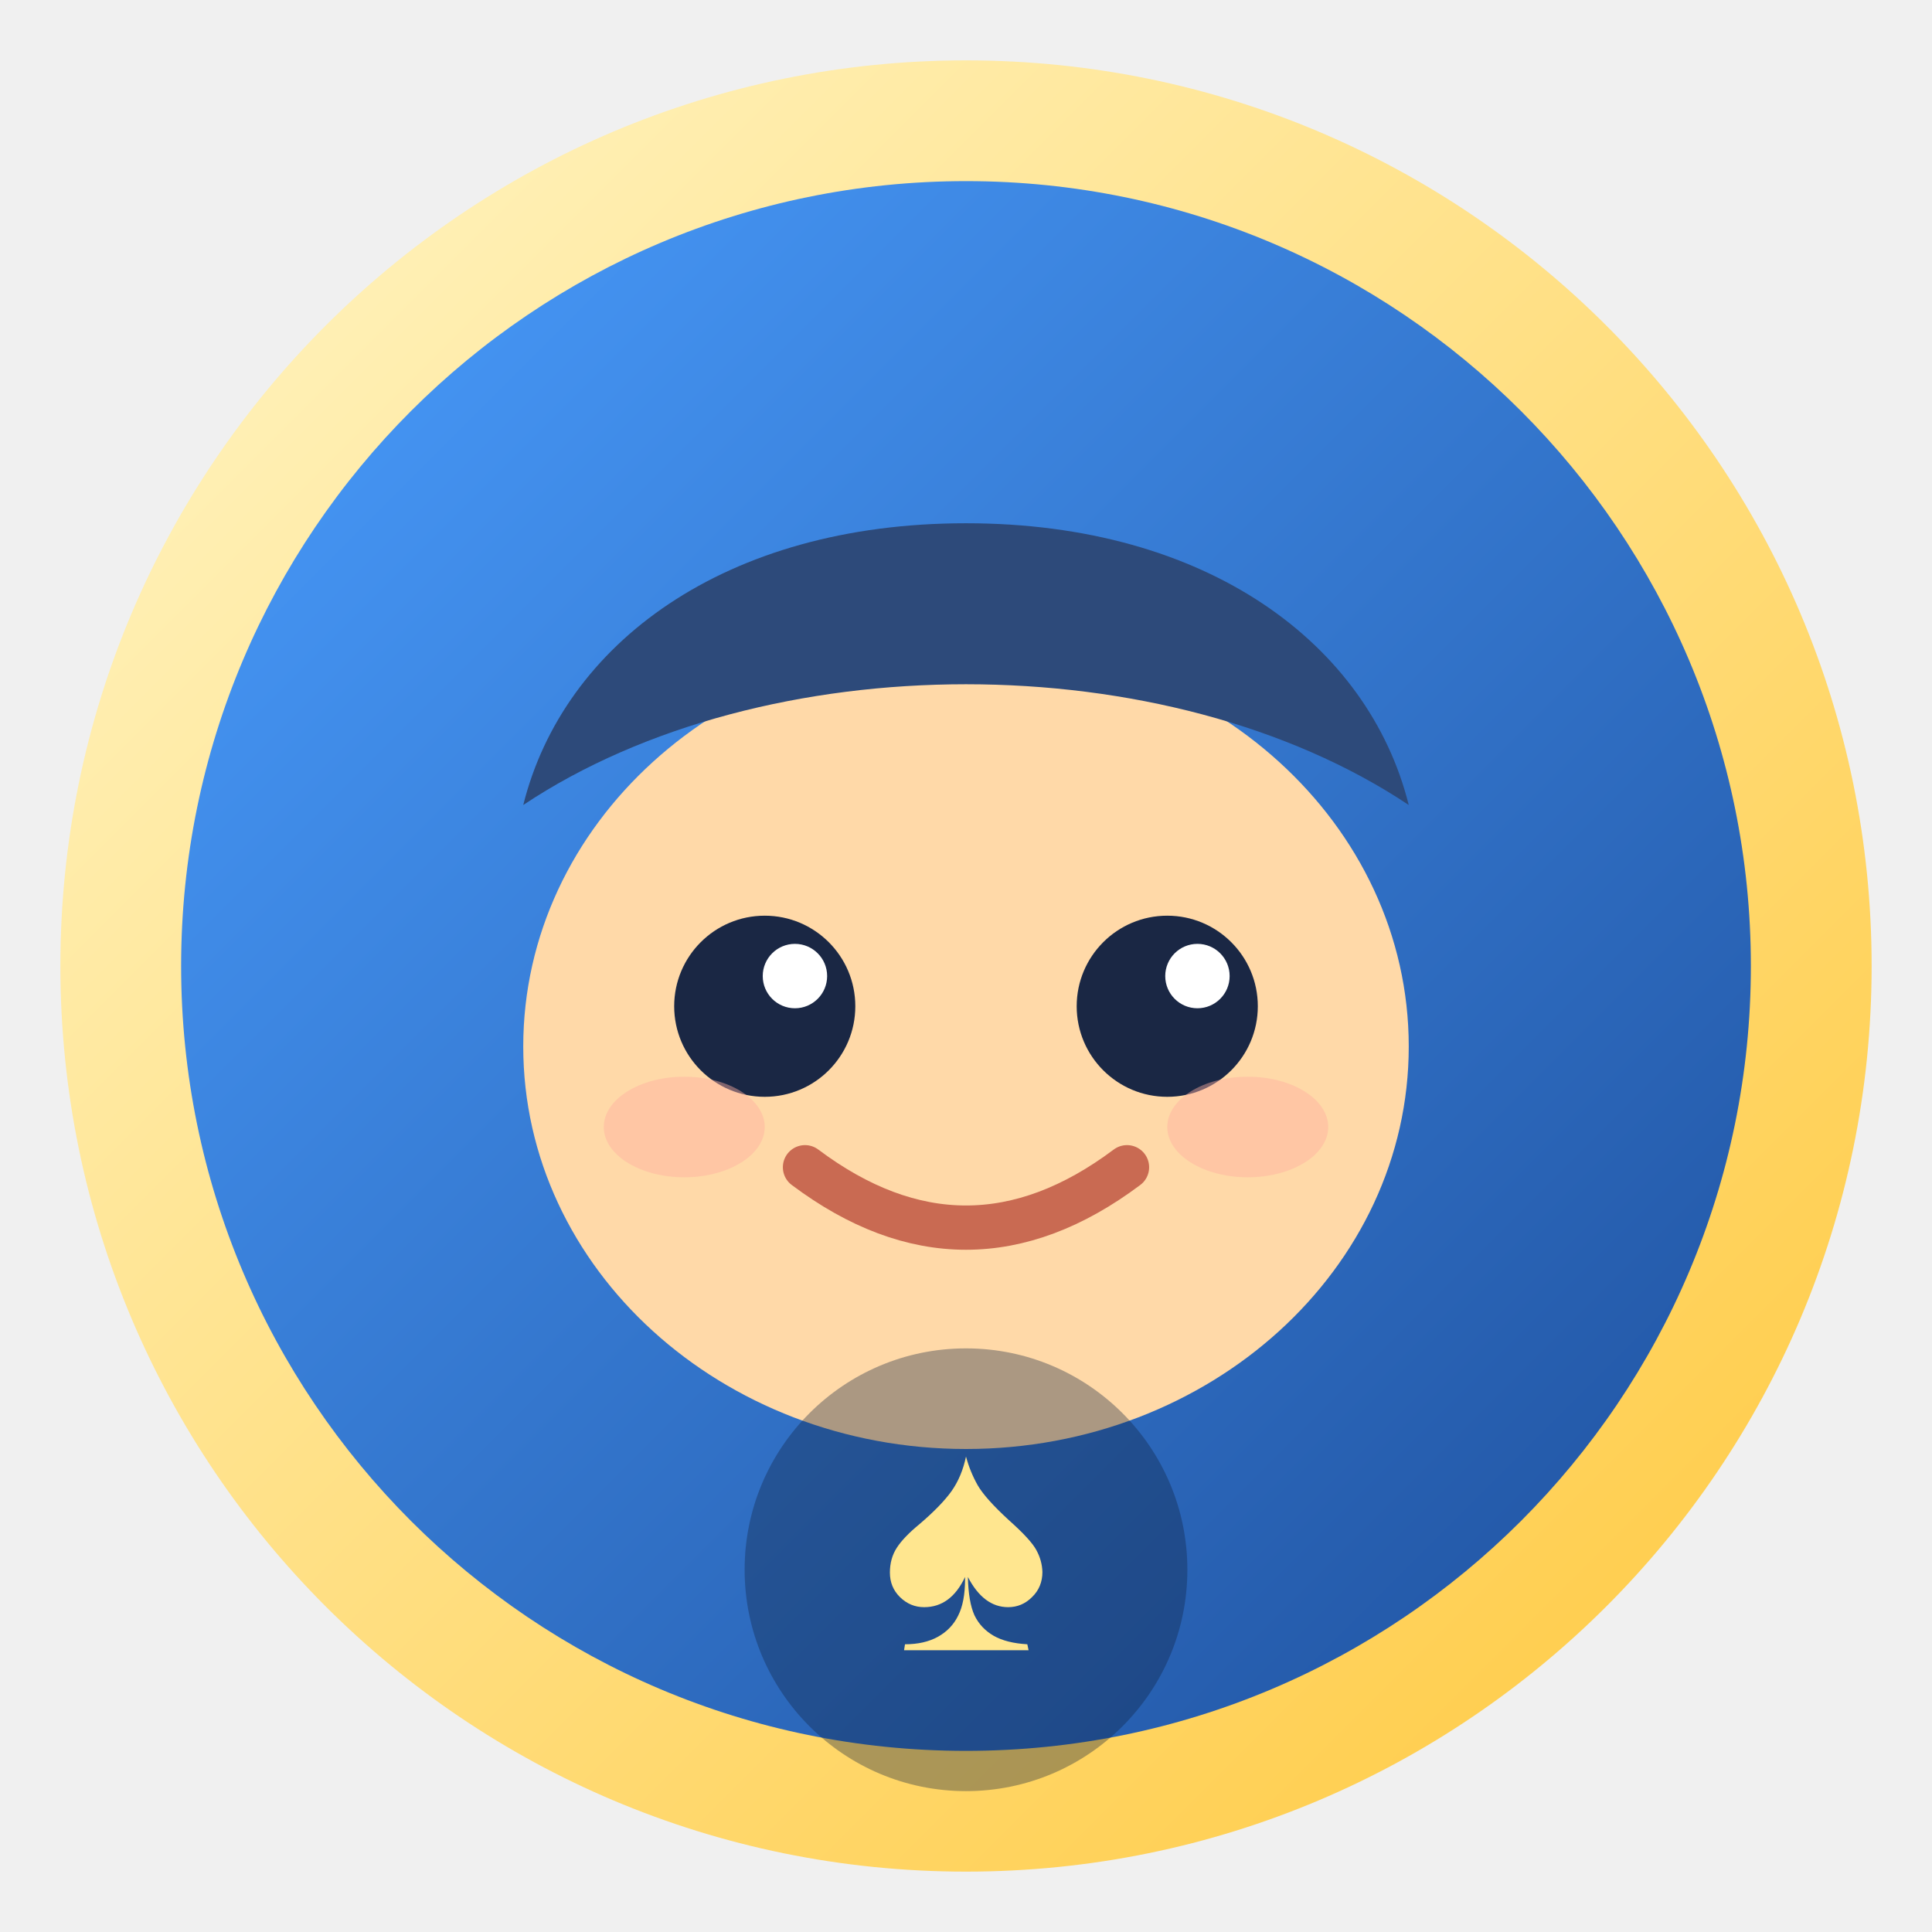
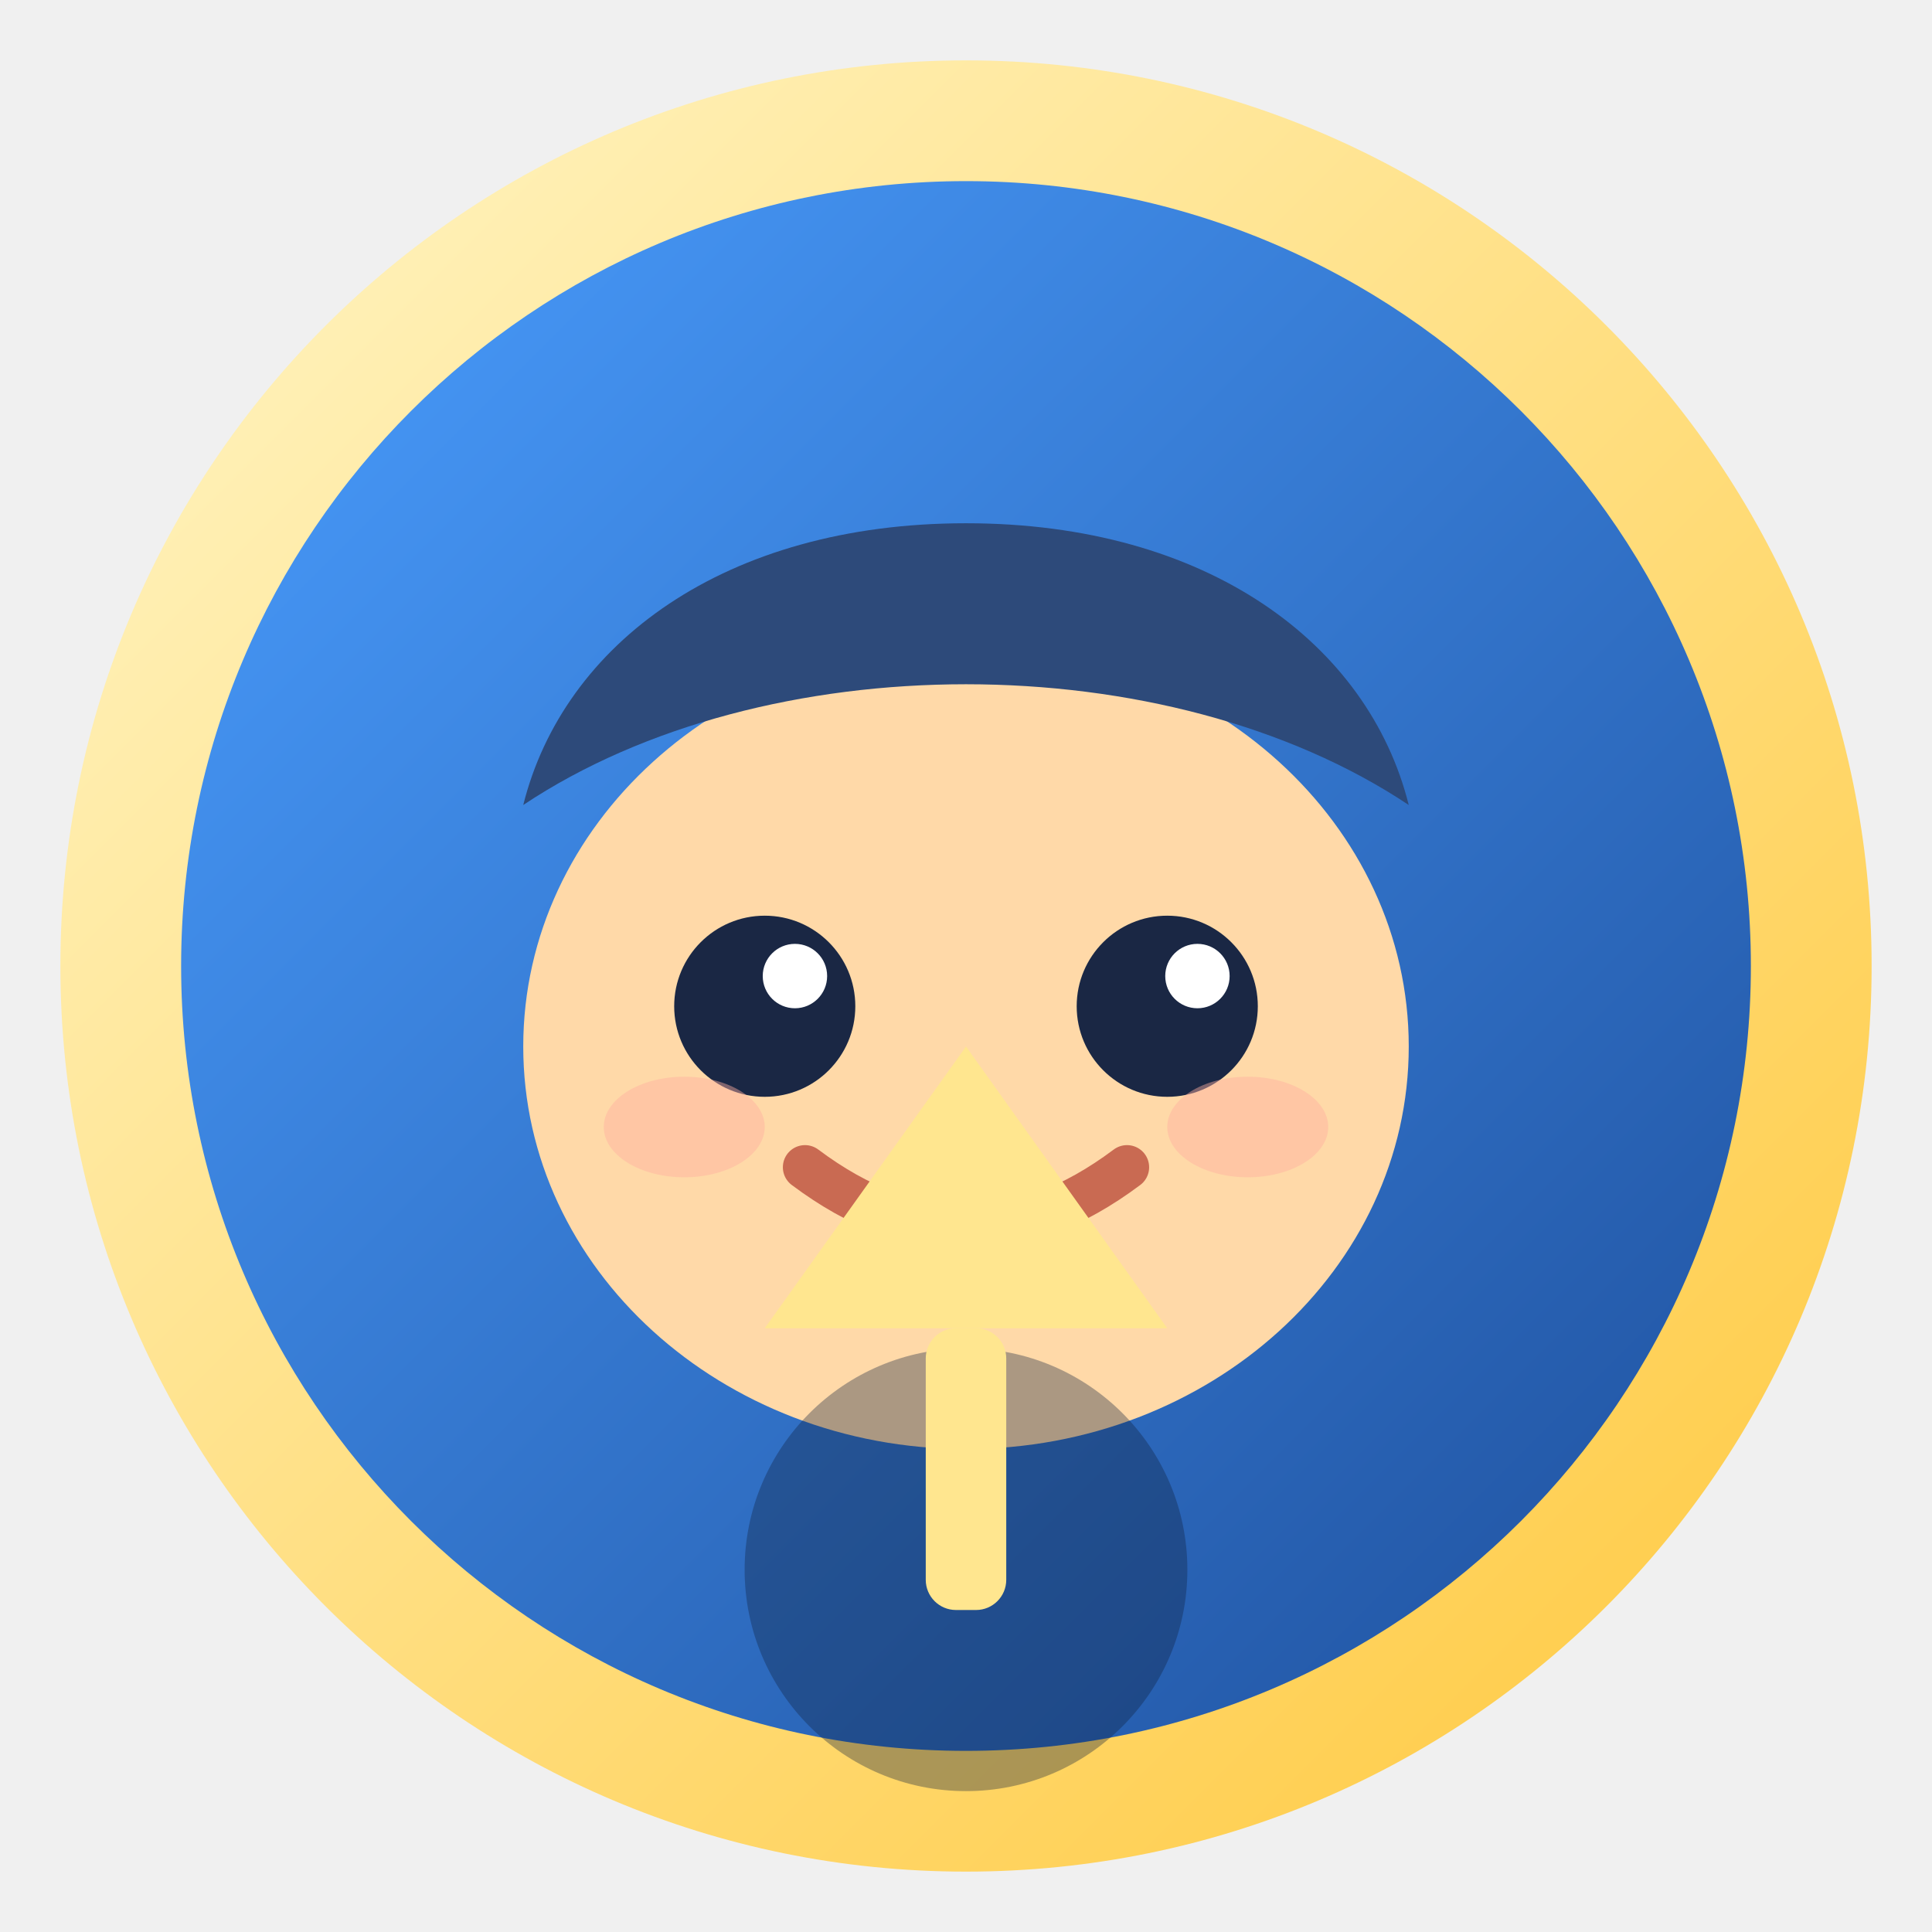
<svg xmlns="http://www.w3.org/2000/svg" viewBox="0 0 96 96" role="img" aria-label="Cute male player icon">
  <defs>
    <linearGradient id="pm-bg" x1="0%" y1="0%" x2="100%" y2="100%">
      <stop offset="0%" stop-color="#4a9eff" />
      <stop offset="100%" stop-color="#1e4f9c" />
    </linearGradient>
    <linearGradient id="pm-ring" x1="0%" y1="0%" x2="100%" y2="100%">
      <stop offset="0%" stop-color="#fff6c8" />
      <stop offset="100%" stop-color="#ffc83d" />
    </linearGradient>
  </defs>
  <circle cx="48" cy="48" r="45" fill="url(#pm-ring)" />
  <circle cx="48" cy="48" r="39" fill="url(#pm-bg)" />
  <ellipse cx="48" cy="52" rx="22" ry="20" fill="#ffd9a8" />
  <path d="M26 40c2-8 10-14 22-14s20 6 22 14c-6-4-14-6-22-6s-16 2-22 6z" fill="#2d4a7a" />
  <circle cx="38" cy="50" r="4.5" fill="#1a2744" />
  <circle cx="58" cy="50" r="4.5" fill="#1a2744" />
  <circle cx="39.5" cy="48.5" r="1.6" fill="#fff" />
  <circle cx="59.5" cy="48.5" r="1.6" fill="#fff" />
  <path d="M40 58 Q48 64 56 58" fill="none" stroke="#c96a52" stroke-width="2.2" stroke-linecap="round" />
  <ellipse cx="34" cy="56" rx="4" ry="2.5" fill="#ffb0a0" opacity="0.45" />
  <ellipse cx="62" cy="56" rx="4" ry="2.5" fill="#ffb0a0" opacity="0.45" />
  <circle cx="48" cy="78" r="11" fill="#0f1f3d" opacity="0.35" />
-   <text x="48" y="82" text-anchor="middle" font-size="16" font-weight="900" fill="#ffe68f" font-family="Arial, sans-serif">♠</text>
+   <path d="M48 52 L58 66 H38 Z" fill="#ffe68f" />
+   <rect x="46" y="66" width="4" height="14" rx="1.5" fill="#ffe68f" />
</svg>
